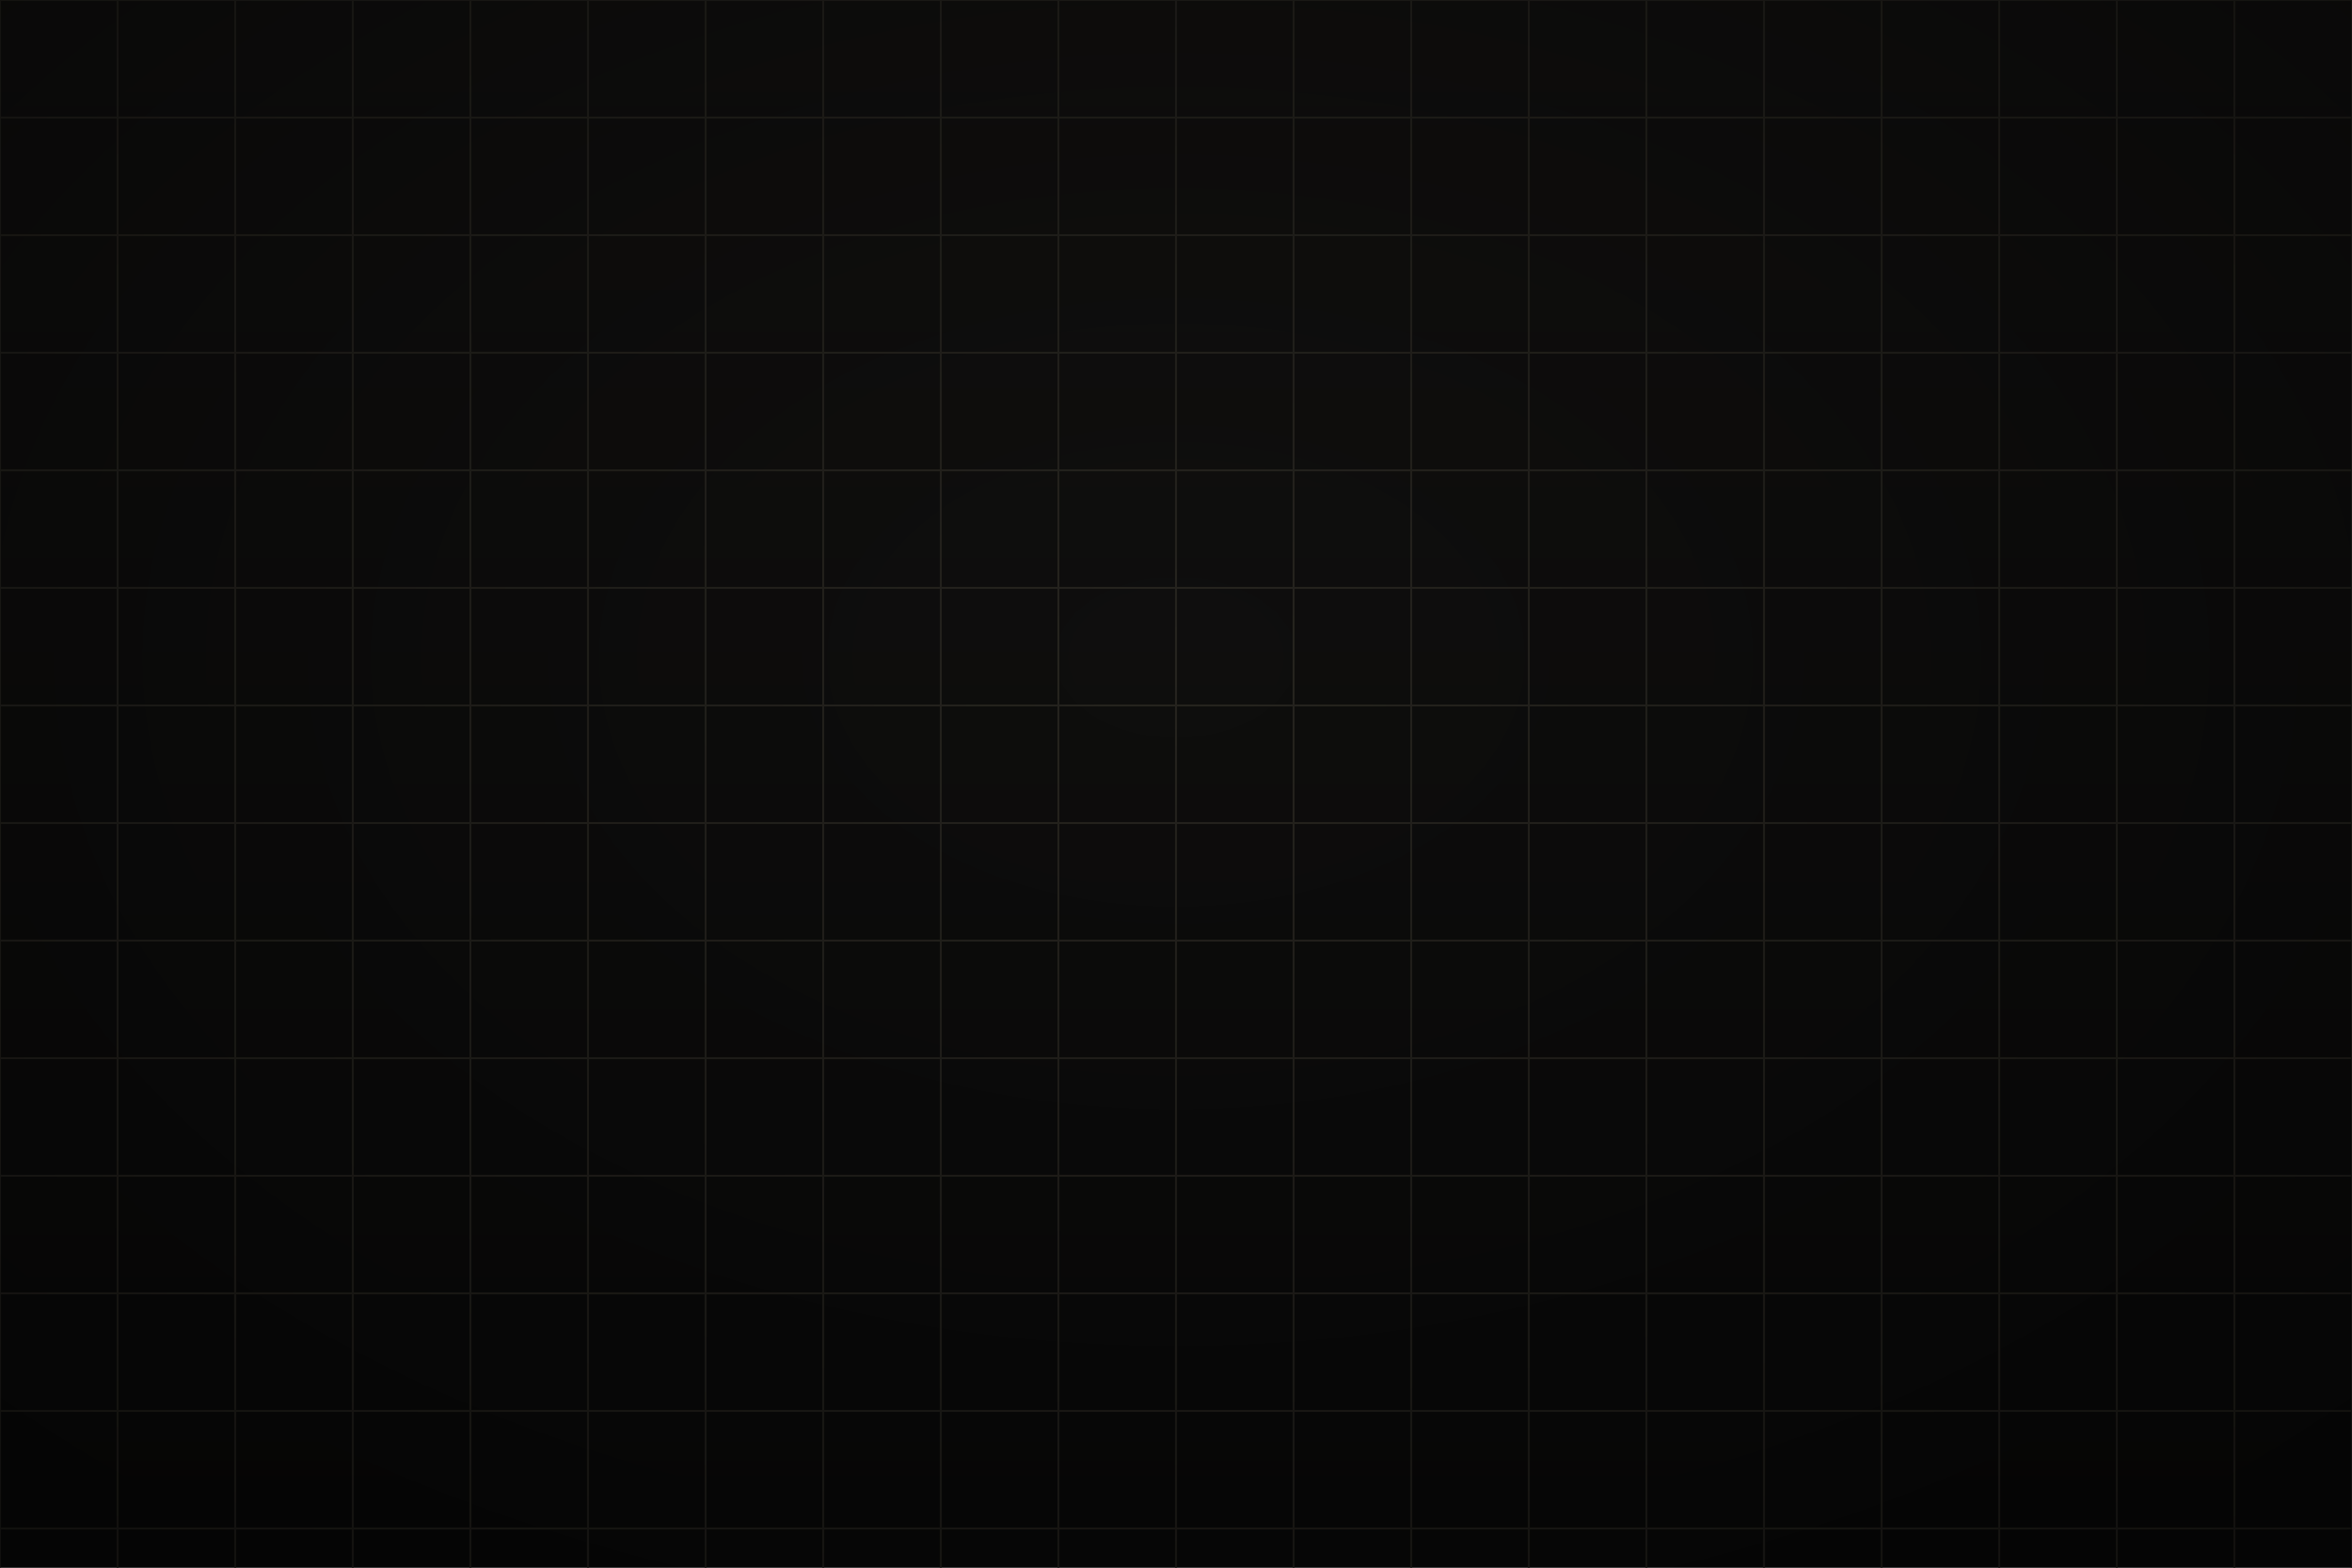
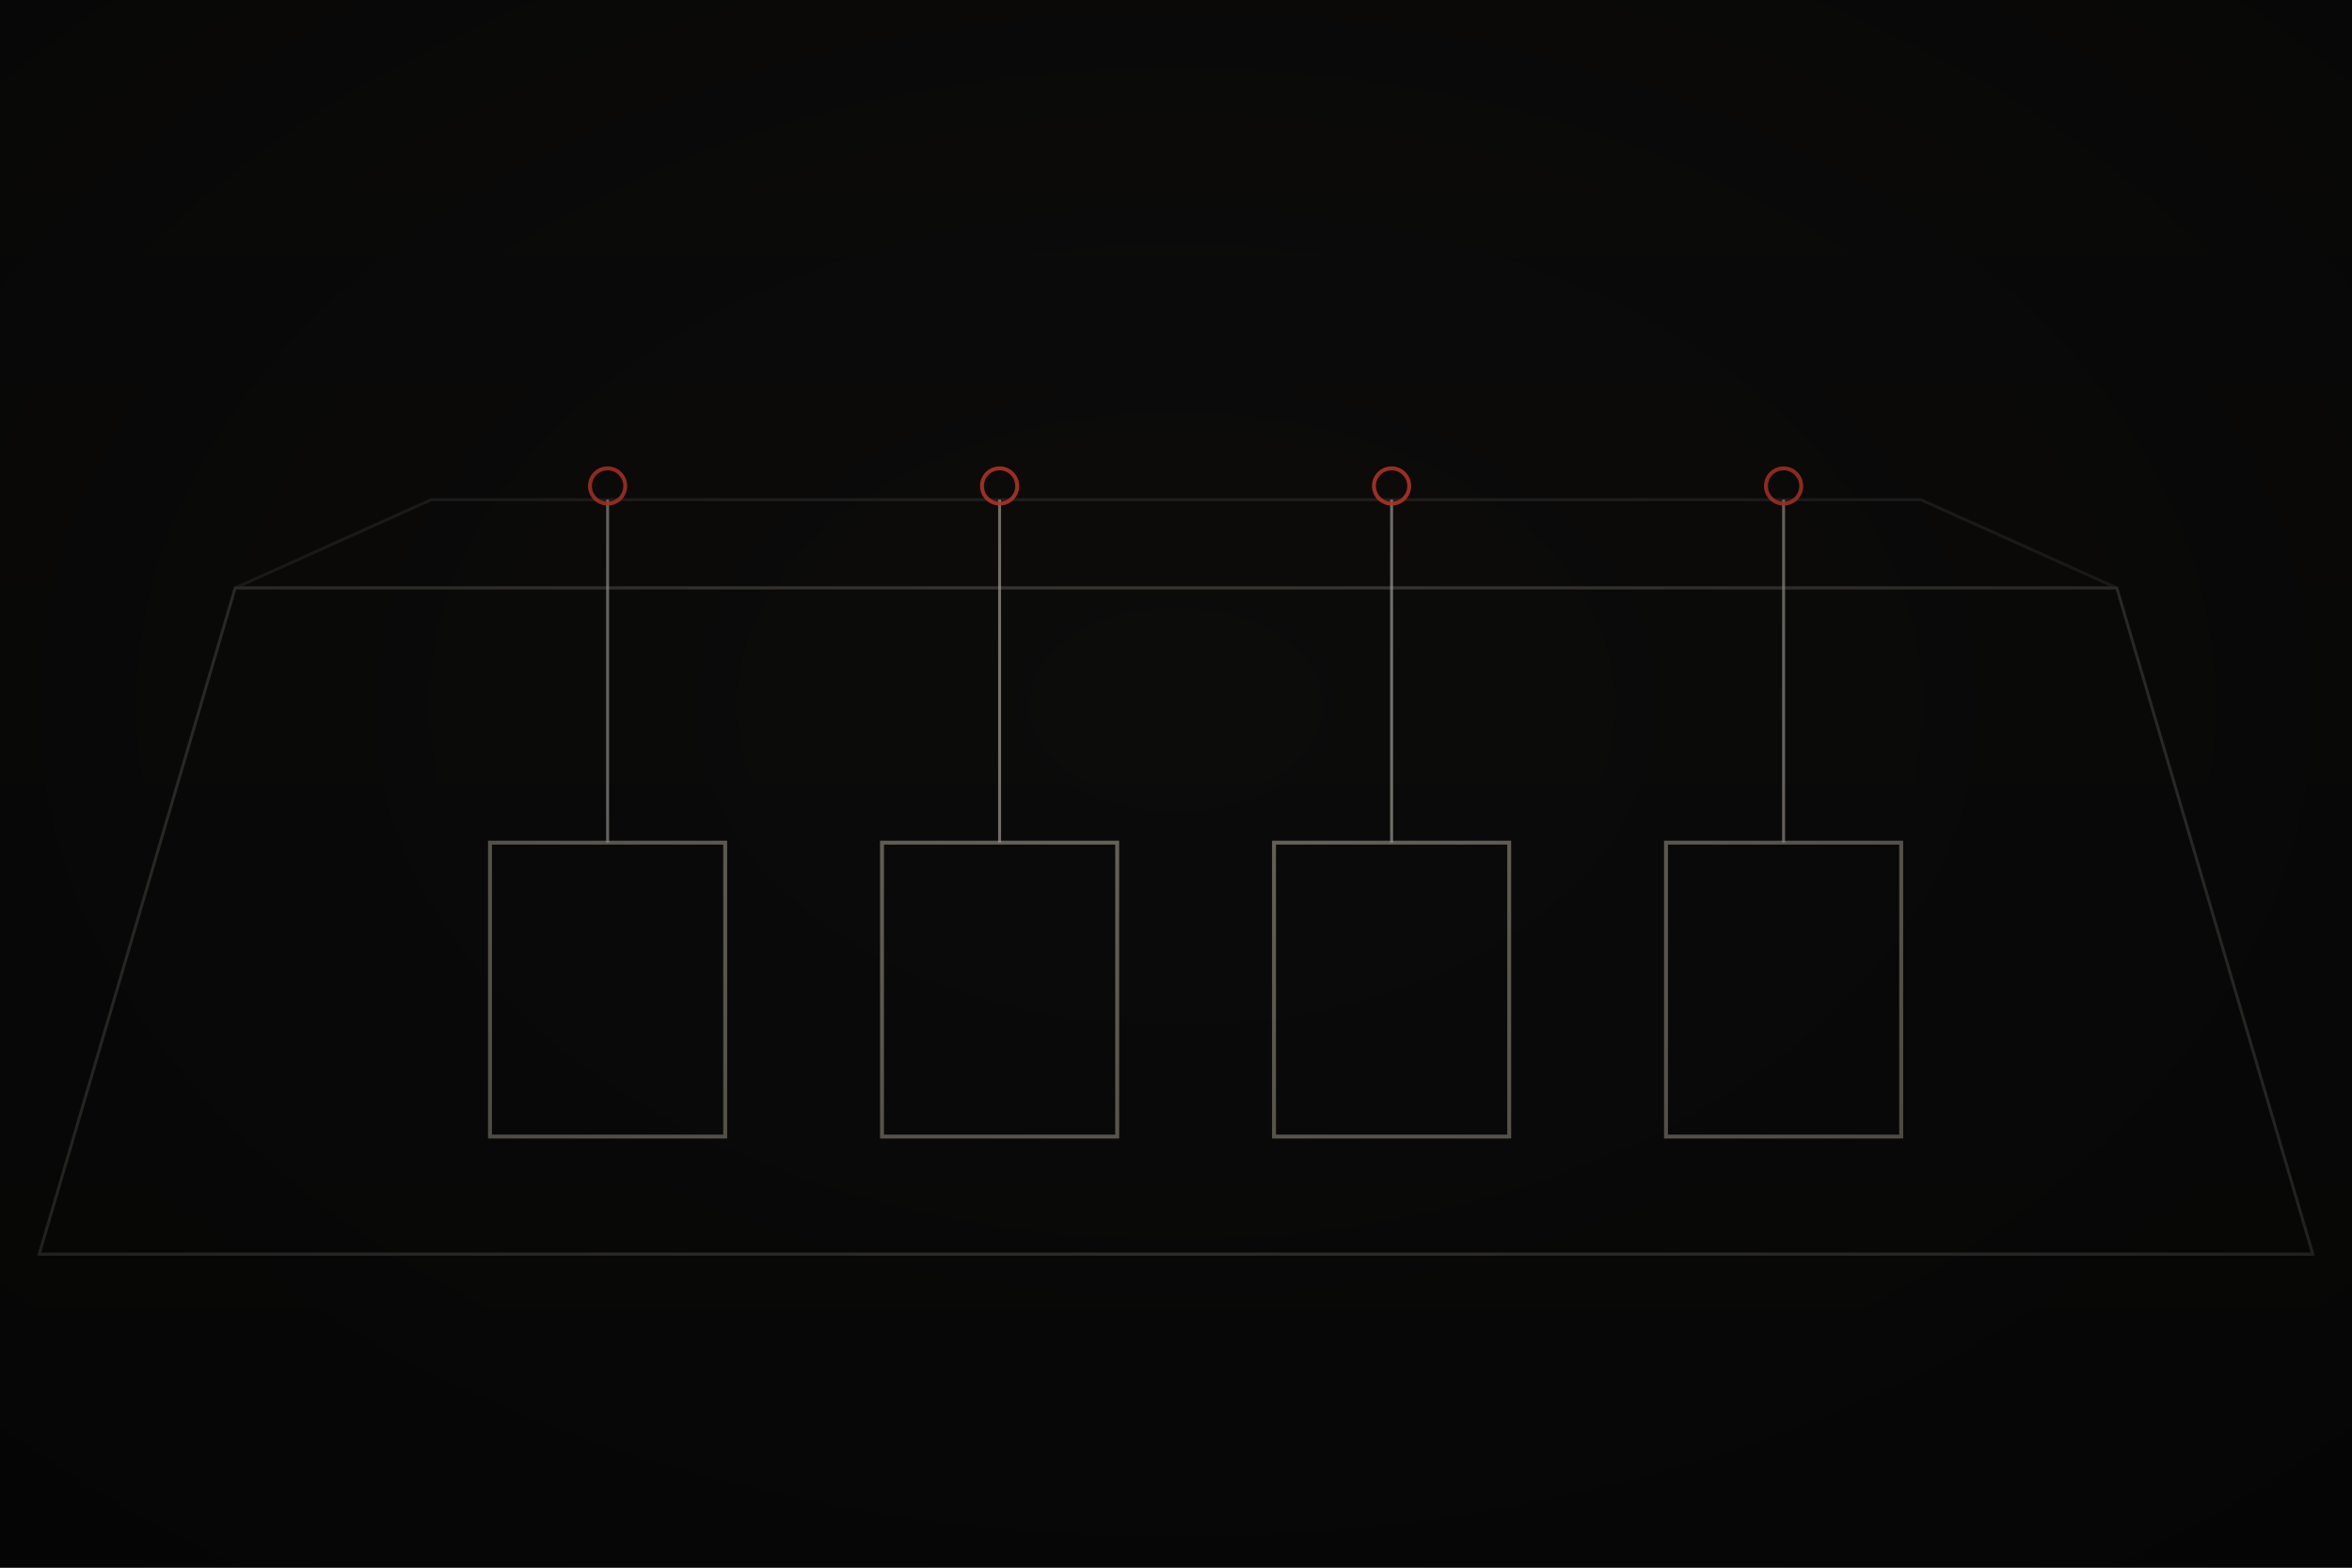
<svg xmlns="http://www.w3.org/2000/svg" viewBox="0 0 1200 800" width="1200" height="800">
  <defs>
-     <linearGradient id="sky" x1="0" y1="0" x2="0" y2="1">
-       <stop offset="0" stop-color="#121110" />
+     <linearGradient id="bg" x1="0" y1="0" x2="0" y2="1">
+       <stop offset="0" stop-color="#0e0d0c" />
      <stop offset="1" stop-color="#0a0a0a" />
    </linearGradient>
-     <radialGradient id="vig" cx="50%" cy="42%" r="75%">
-       <stop offset="0" stop-color="#000000" stop-opacity="0" />
-       <stop offset="1" stop-color="#000000" stop-opacity="0.55" />
+     <radialGradient id="vig" cx="50%" cy="45%" r="75%">
+       <stop offset="0" stop-color="#000" stop-opacity="0" />
+       <stop offset="1" stop-color="#000" stop-opacity="0.5" />
    </radialGradient>
-     <linearGradient id="conc" x1="0" y1="0" x2="0" y2="1">
-       <stop offset="0" stop-color="#8a857c" />
-       <stop offset="1" stop-color="#4a4641" />
-     </linearGradient>
-     <linearGradient id="wd" x1="0" y1="0" x2="0" y2="1">
-       <stop offset="0" stop-color="#9c7b54" />
-       <stop offset="1" stop-color="#5e4a32" />
-     </linearGradient>
  </defs>
-   <rect width="1200" height="800" fill="url(#sky)" />
-   <line x1="0" y1="0" x2="0" y2="800" stroke="#26241f" stroke-opacity="+" stroke-width="1" />
-   <line x1="60" y1="0" x2="60" y2="800" stroke="#26241f" stroke-opacity="+" stroke-width="1" />
-   <line x1="120" y1="0" x2="120" y2="800" stroke="#26241f" stroke-opacity="+" stroke-width="1" />
-   <line x1="180" y1="0" x2="180" y2="800" stroke="#26241f" stroke-opacity="+" stroke-width="1" />
-   <line x1="240" y1="0" x2="240" y2="800" stroke="#26241f" stroke-opacity="+" stroke-width="1" />
-   <line x1="300" y1="0" x2="300" y2="800" stroke="#26241f" stroke-opacity="+" stroke-width="1" />
-   <line x1="360" y1="0" x2="360" y2="800" stroke="#26241f" stroke-opacity="+" stroke-width="1" />
-   <line x1="420" y1="0" x2="420" y2="800" stroke="#26241f" stroke-opacity="+" stroke-width="1" />
-   <line x1="480" y1="0" x2="480" y2="800" stroke="#26241f" stroke-opacity="+" stroke-width="1" />
-   <line x1="540" y1="0" x2="540" y2="800" stroke="#26241f" stroke-opacity="+" stroke-width="1" />
-   <line x1="600" y1="0" x2="600" y2="800" stroke="#26241f" stroke-opacity="+" stroke-width="1" />
-   <line x1="660" y1="0" x2="660" y2="800" stroke="#26241f" stroke-opacity="+" stroke-width="1" />
-   <line x1="720" y1="0" x2="720" y2="800" stroke="#26241f" stroke-opacity="+" stroke-width="1" />
-   <line x1="780" y1="0" x2="780" y2="800" stroke="#26241f" stroke-opacity="+" stroke-width="1" />
-   <line x1="840" y1="0" x2="840" y2="800" stroke="#26241f" stroke-opacity="+" stroke-width="1" />
-   <line x1="900" y1="0" x2="900" y2="800" stroke="#26241f" stroke-opacity="+" stroke-width="1" />
-   <line x1="960" y1="0" x2="960" y2="800" stroke="#26241f" stroke-opacity="+" stroke-width="1" />
-   <line x1="1020" y1="0" x2="1020" y2="800" stroke="#26241f" stroke-opacity="+" stroke-width="1" />
-   <line x1="1080" y1="0" x2="1080" y2="800" stroke="#26241f" stroke-opacity="+" stroke-width="1" />
-   <line x1="1140" y1="0" x2="1140" y2="800" stroke="#26241f" stroke-opacity="+" stroke-width="1" />
-   <line x1="1200" y1="0" x2="1200" y2="800" stroke="#26241f" stroke-opacity="+" stroke-width="1" />
-   <line x1="0" y1="0" x2="1200" y2="0" stroke="#26241f" stroke-opacity="+" stroke-width="1" />
-   <line x1="0" y1="60" x2="1200" y2="60" stroke="#26241f" stroke-opacity="+" stroke-width="1" />
-   <line x1="0" y1="120" x2="1200" y2="120" stroke="#26241f" stroke-opacity="+" stroke-width="1" />
-   <line x1="0" y1="180" x2="1200" y2="180" stroke="#26241f" stroke-opacity="+" stroke-width="1" />
-   <line x1="0" y1="240" x2="1200" y2="240" stroke="#26241f" stroke-opacity="+" stroke-width="1" />
-   <line x1="0" y1="300" x2="1200" y2="300" stroke="#26241f" stroke-opacity="+" stroke-width="1" />
-   <line x1="0" y1="360" x2="1200" y2="360" stroke="#26241f" stroke-opacity="+" stroke-width="1" />
-   <line x1="0" y1="420" x2="1200" y2="420" stroke="#26241f" stroke-opacity="+" stroke-width="1" />
-   <line x1="0" y1="480" x2="1200" y2="480" stroke="#26241f" stroke-opacity="+" stroke-width="1" />
-   <line x1="0" y1="540" x2="1200" y2="540" stroke="#26241f" stroke-opacity="+" stroke-width="1" />
-   <line x1="0" y1="600" x2="1200" y2="600" stroke="#26241f" stroke-opacity="+" stroke-width="1" />
-   <line x1="0" y1="660" x2="1200" y2="660" stroke="#26241f" stroke-opacity="+" stroke-width="1" />
-   <line x1="0" y1="720" x2="1200" y2="720" stroke="#26241f" stroke-opacity="+" stroke-width="1" />
-   <line x1="0" y1="780" x2="1200" y2="780" stroke="#26241f" stroke-opacity="+" stroke-width="1" />
+   <rect width="1200" height="800" fill="url(#bg)" />
+   <polygon points="120,300 1080,300 1180,640 20,640" fill="none" stroke="#3a3733" stroke-width="1.5" />
+   <polygon points="120,300 1080,300 980,255 220,255" fill="none" stroke="#3a3733" stroke-width="1.5" opacity="0.5" />
+   <g stroke="#6b665e" stroke-width="2" fill="none">
+     <rect x="250" y="430" width="120" height="150" />
+     <rect x="450" y="430" width="120" height="150" />
+     <rect x="650" y="430" width="120" height="150" />
+     <rect x="850" y="430" width="120" height="150" />
+   </g>
+   <g stroke="#a8a39b" stroke-width="1.5" opacity="0.7" fill="none">
+     <line x1="310" y1="255" x2="310" y2="430" />
+     <line x1="510" y1="255" x2="510" y2="430" />
+     <line x1="710" y1="255" x2="710" y2="430" />
+     <line x1="910" y1="255" x2="910" y2="430" />
+   </g>
+   <g fill="none" stroke="#c0392b" stroke-width="2" opacity="0.9">
+     <circle cx="310" cy="248" r="9" />
+     <circle cx="510" cy="248" r="9" />
+     <circle cx="710" cy="248" r="9" />
+     <circle cx="910" cy="248" r="9" />
+   </g>
+   <line x1="20" y1="640" x2="1180" y2="640" stroke="#3a3733" stroke-width="1.5" />
  <rect width="1200" height="800" fill="url(#vig)" />
</svg>
